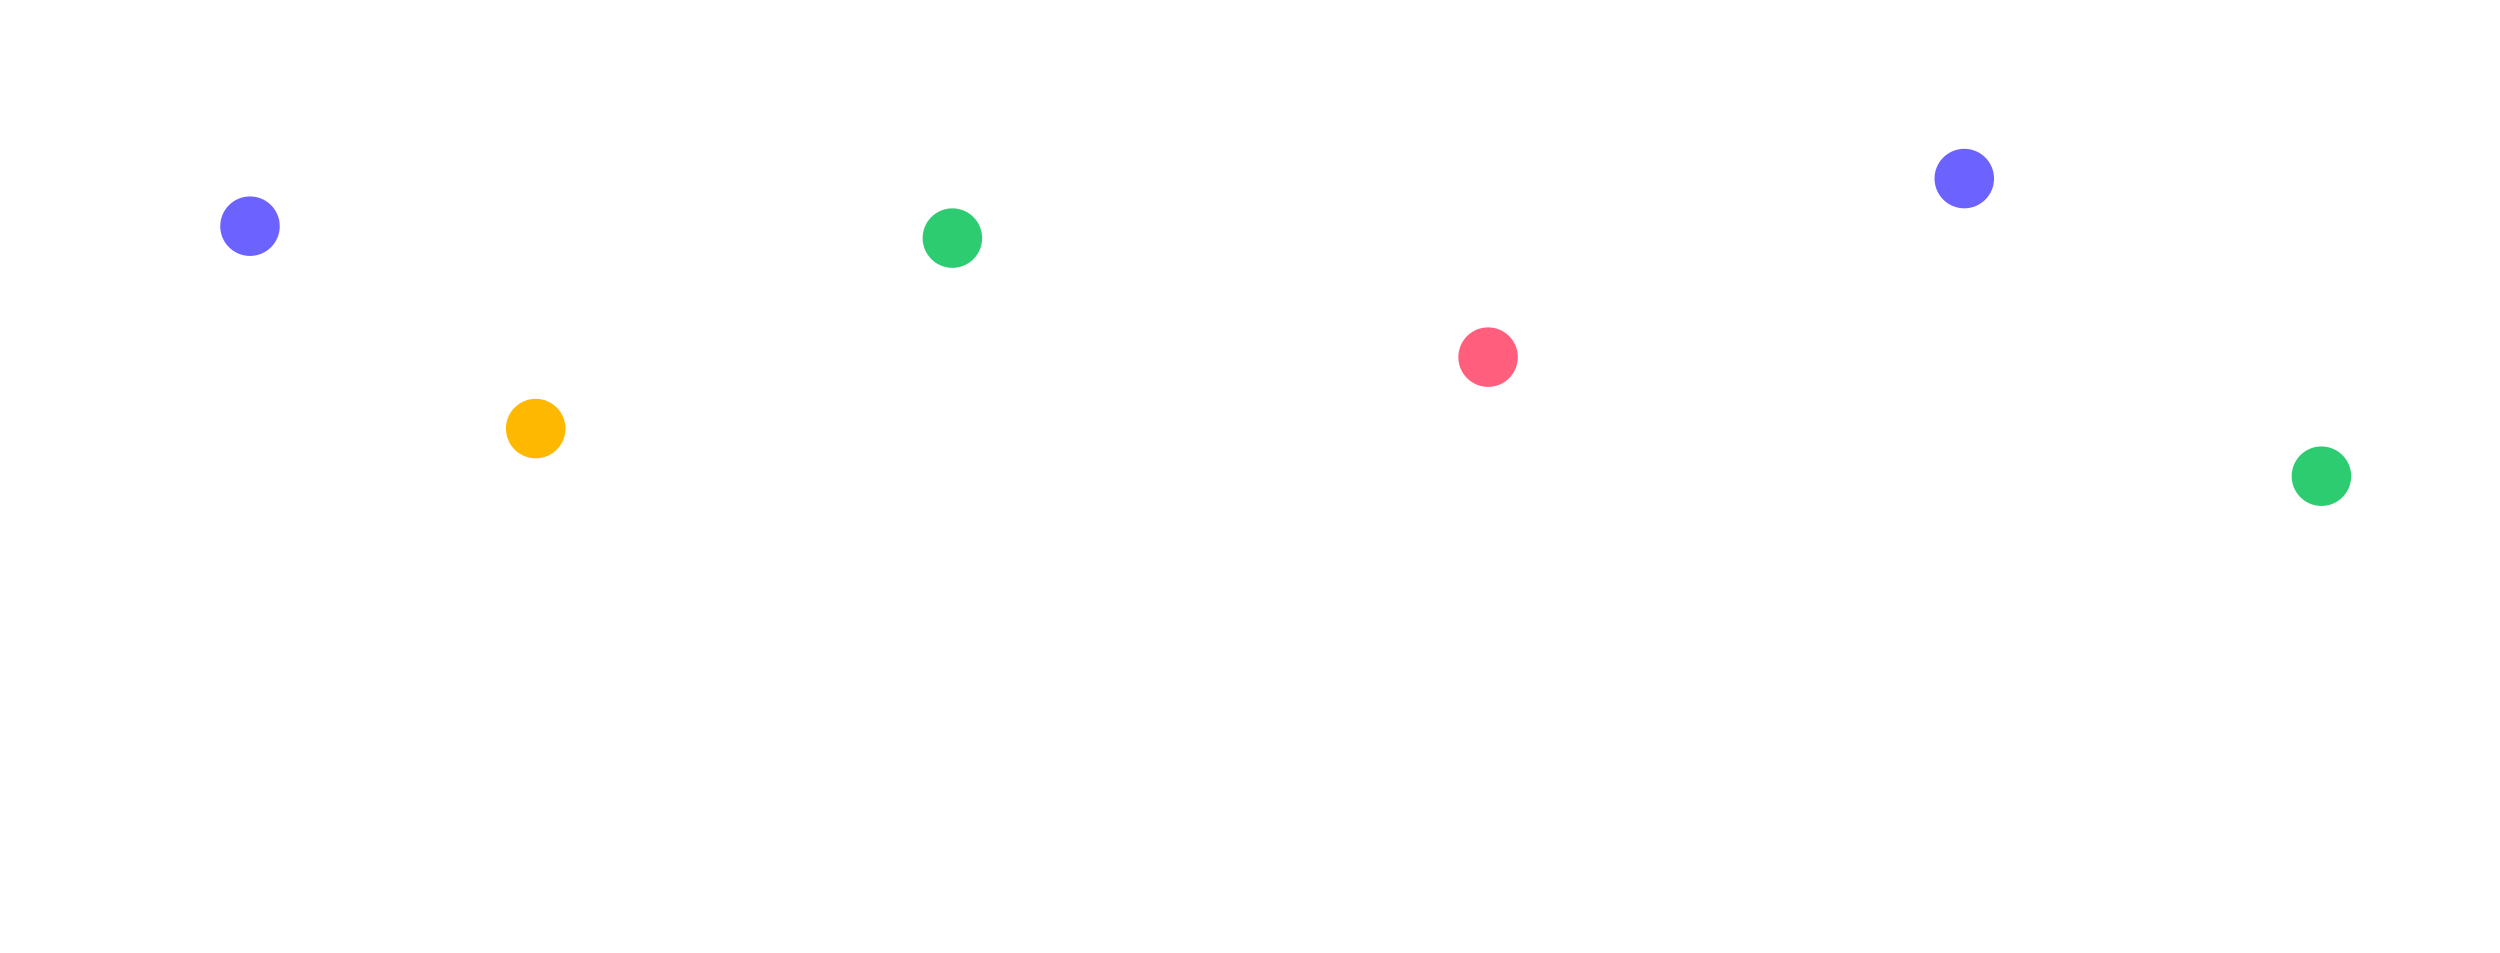
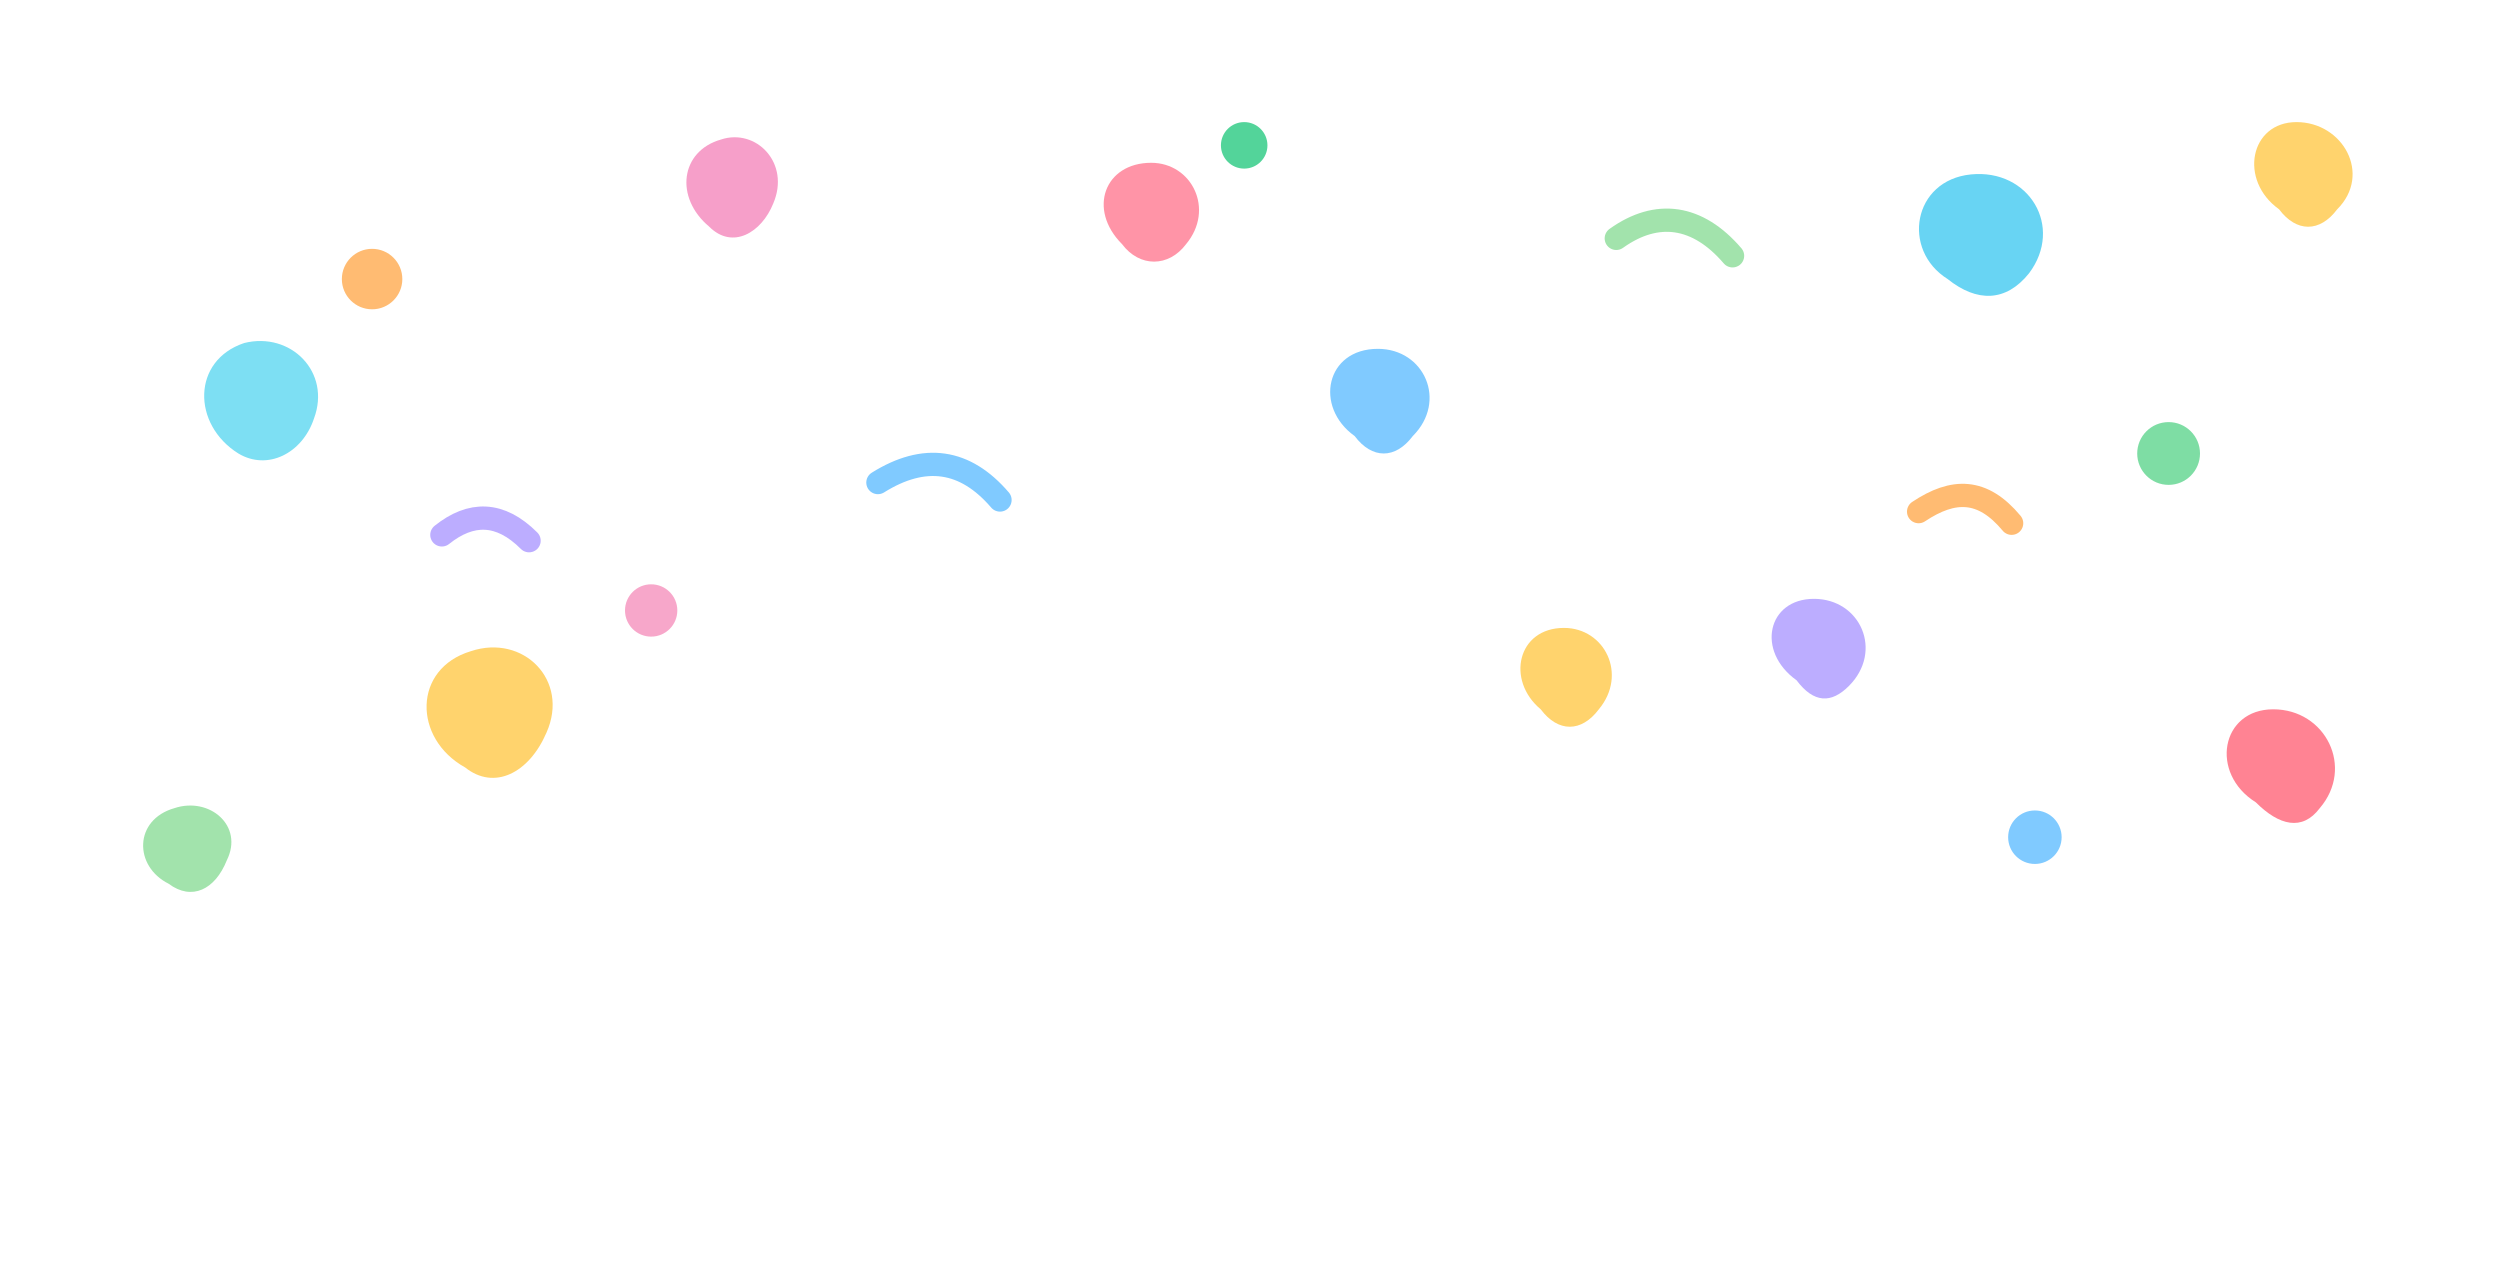
- <svg xmlns="http://www.w3.org/2000/svg" width="420" height="160" viewBox="0 0 420 160" fill="none">
-   <circle cx="42" cy="38" r="5" fill="#6C63FF" />
-   <circle cx="90" cy="72" r="5" fill="#FFB800" />
-   <circle cx="160" cy="40" r="5" fill="#2ECC71" />
-   <circle cx="250" cy="60" r="5" fill="#FF5E7D" />
-   <circle cx="330" cy="30" r="5" fill="#6C63FF" />
-   <circle cx="390" cy="80" r="5" fill="#2ECC71" />
+ <svg xmlns="http://www.w3.org/2000/svg" width="430" height="220" viewBox="0 0 430 220" fill="none">
+   <g opacity="0.95">
+     <path d="M41 78C33 73 33 62 42 59C50 57 57 64 54 72C52 78 46 81 41 78Z" fill="#77DDF2" />
+     <path d="M80 132C71 127 71 115 81 112C90 109 98 117 94 126C91 133 85 136 80 132Z" fill="#FFD166" />
+     <circle cx="64" cy="48" r="5.2" fill="#FFB86B" />
+     <circle cx="112" cy="105" r="4.5" fill="#F7A3C7" />
+     <path d="M122 39C116 34 117 26 124 24C130 22 136 28 133 35C131 40 126 43 122 39Z" fill="#F69AC6" />
+     <path d="M29 152C23 149 23 141 30 139C36 137 42 142 39 148C37 153 33 155 29 152Z" fill="#9DE2A8" />
+     <path d="M193 42C187 36 190 28 198 28C205 28 209 36 204 42C201 46 196 46 193 42Z" fill="#FF8FA3" />
+     <path d="M233 75C226 70 228 60 237 60C245 60 249 69 243 75C240 79 236 79 233 75Z" fill="#7AC7FF" />
+     <circle cx="214" cy="25" r="4" fill="#4AD295" />
+     <path d="M265 122C259 117 261 108 269 108C276 108 280 116 275 122C272 126 268 126 265 122Z" fill="#FFD166" />
+     <path d="M335 48C327 43 329 31 339 30C349 29 355 39 349 47C345 52 340 52 335 48Z" fill="#61D2F2" />
+     <circle cx="373" cy="78" r="5.4" fill="#78DBA0" />
+     <path d="M392 36C385 31 387 21 395 21C403 21 408 30 402 36C399 40 395 40 392 36Z" fill="#FFD166" />
+     <path d="M388 138C380 133 382 122 391 122C400 122 405 132 399 139C396 143 392 142 388 138Z" fill="#FF7D8E" />
+     <circle cx="350" cy="144" r="4.6" fill="#7AC7FF" />
+     <path d="M309 117C302 112 304 103 312 103C320 103 324 112 318 118C315 121 312 121 309 117Z" fill="#B9A9FF" />
+     <path d="M151 83C159 78 166 79 172 86" stroke="#7AC7FF" stroke-width="4" stroke-linecap="round" />
+     <path d="M278 41C285 36 292 37 298 44" stroke="#9DE2A8" stroke-width="4" stroke-linecap="round" />
+     <path d="M76 92C81 88 86 88 91 93" stroke="#B9A9FF" stroke-width="4" stroke-linecap="round" />
+     <path d="M330 88C336 84 341 84 346 90" stroke="#FFB86B" stroke-width="4" stroke-linecap="round" />
+   </g>
</svg>
